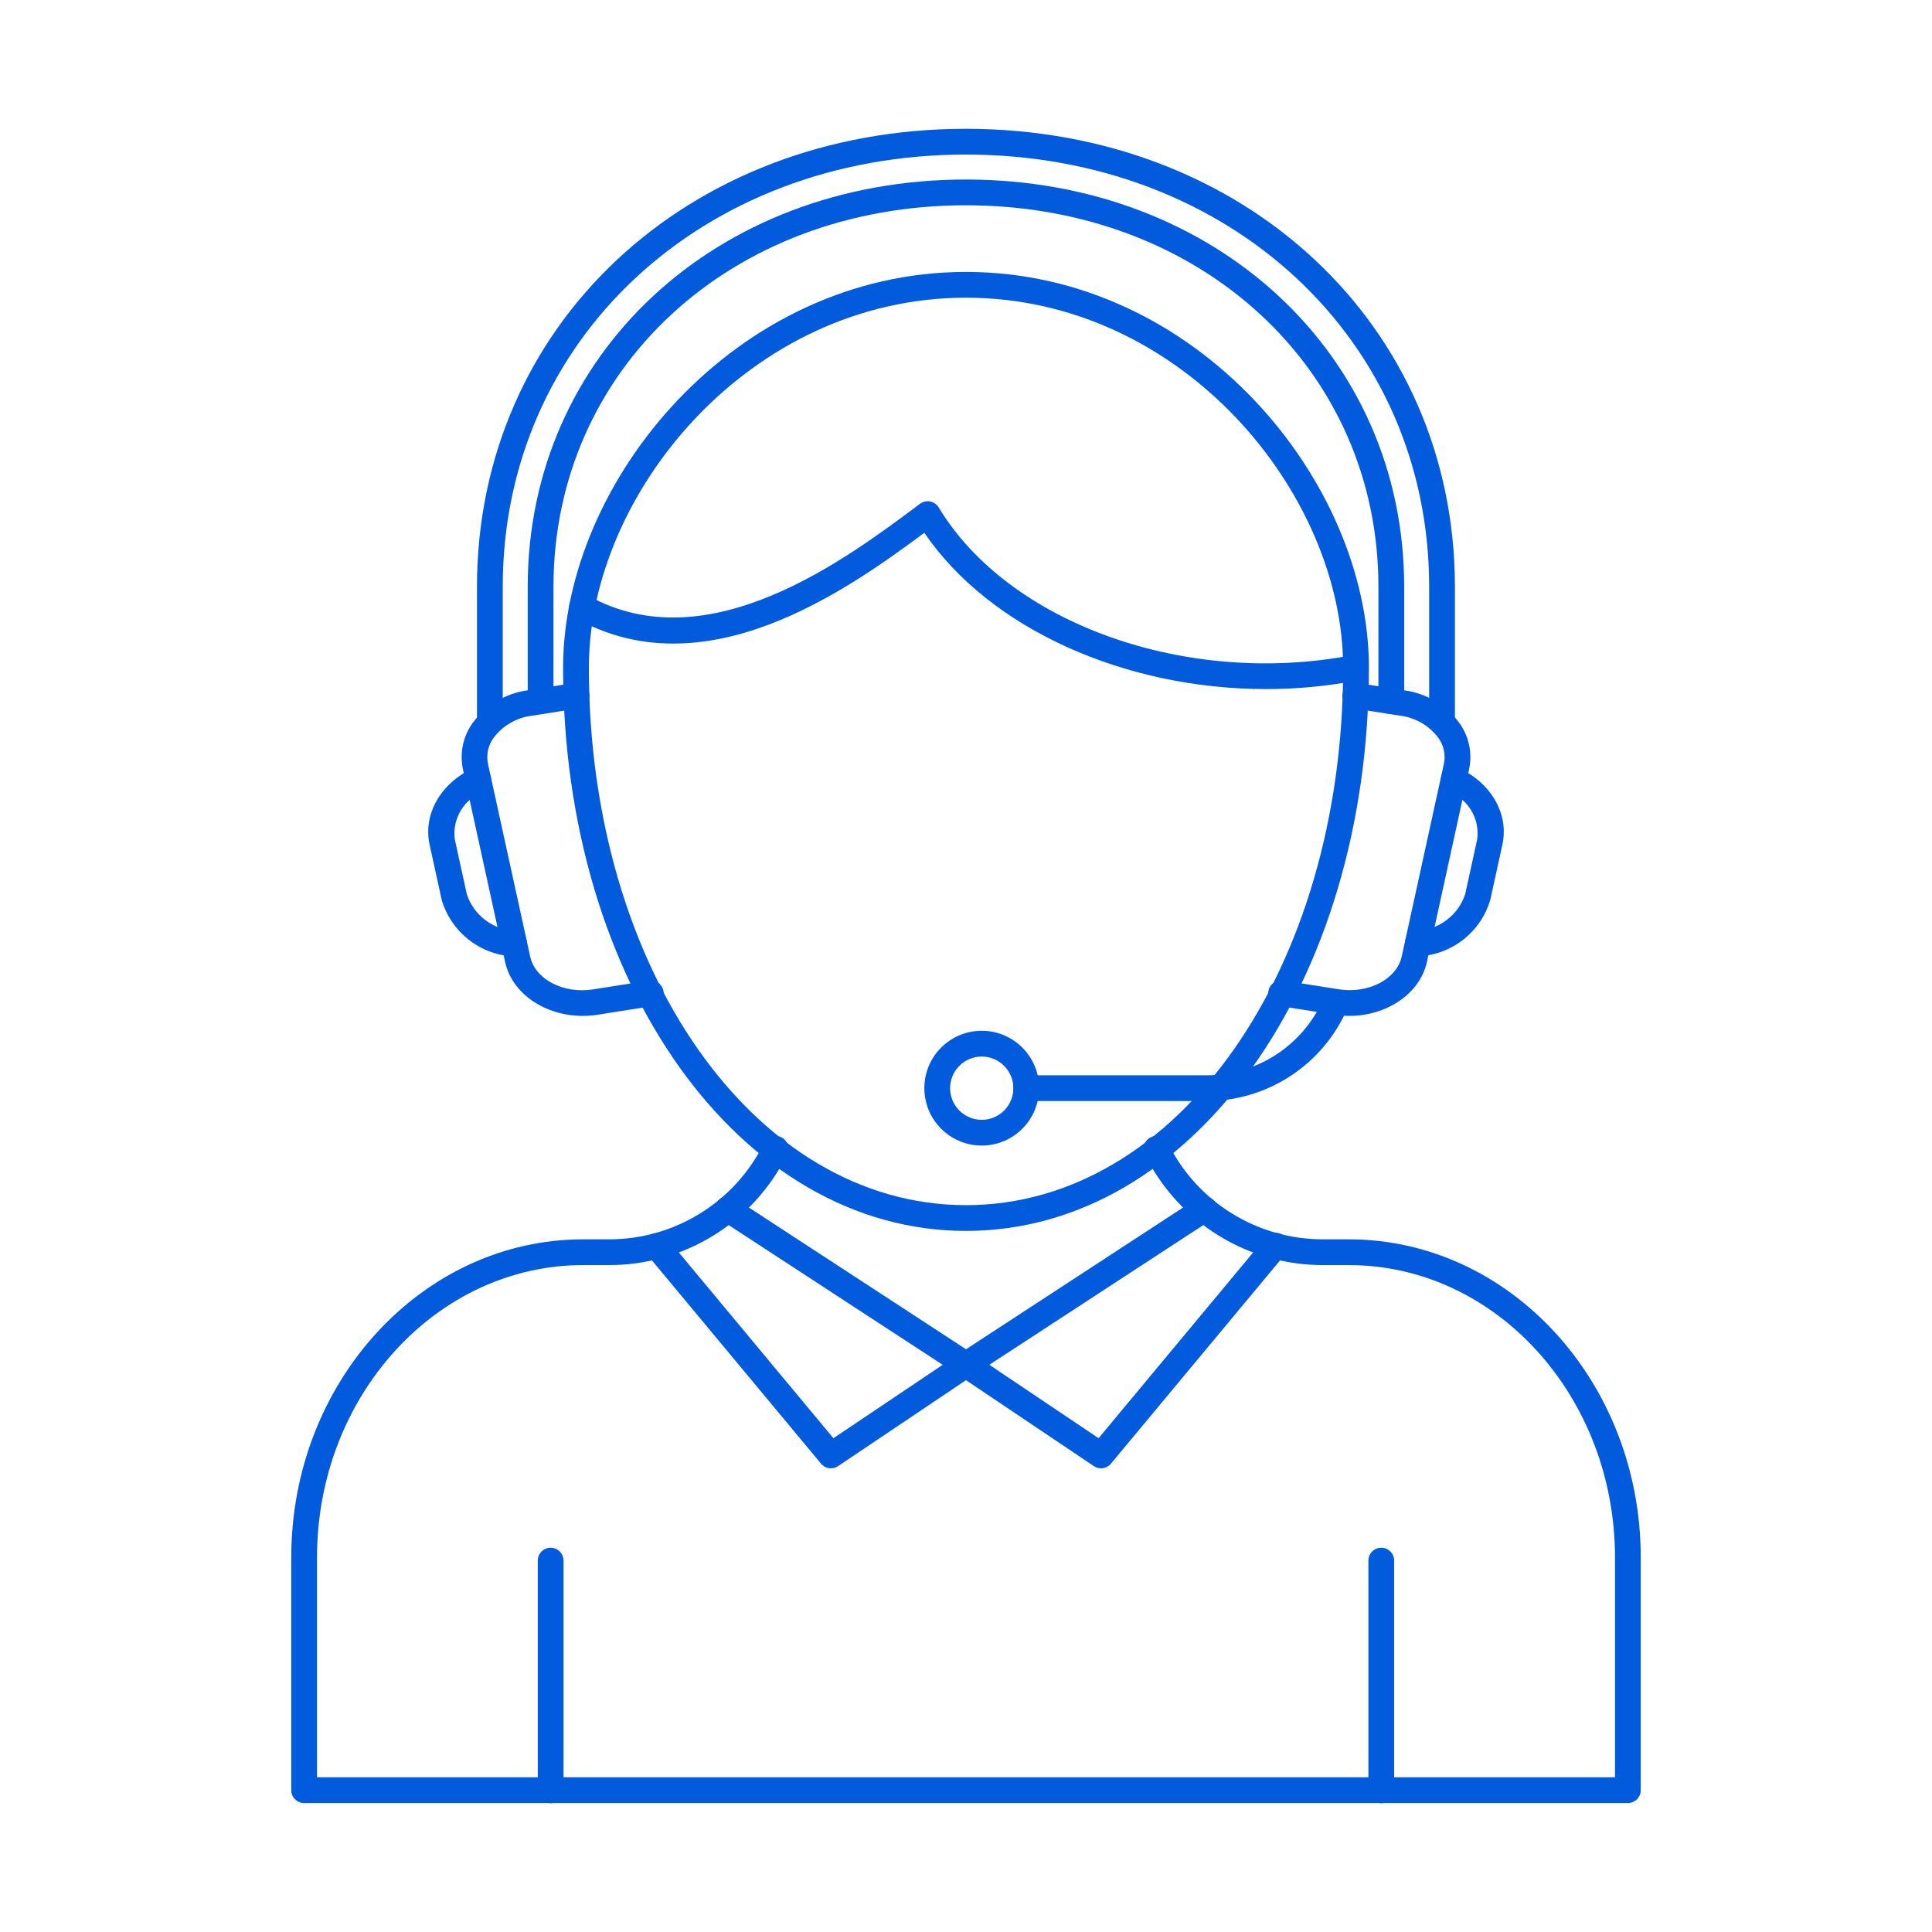
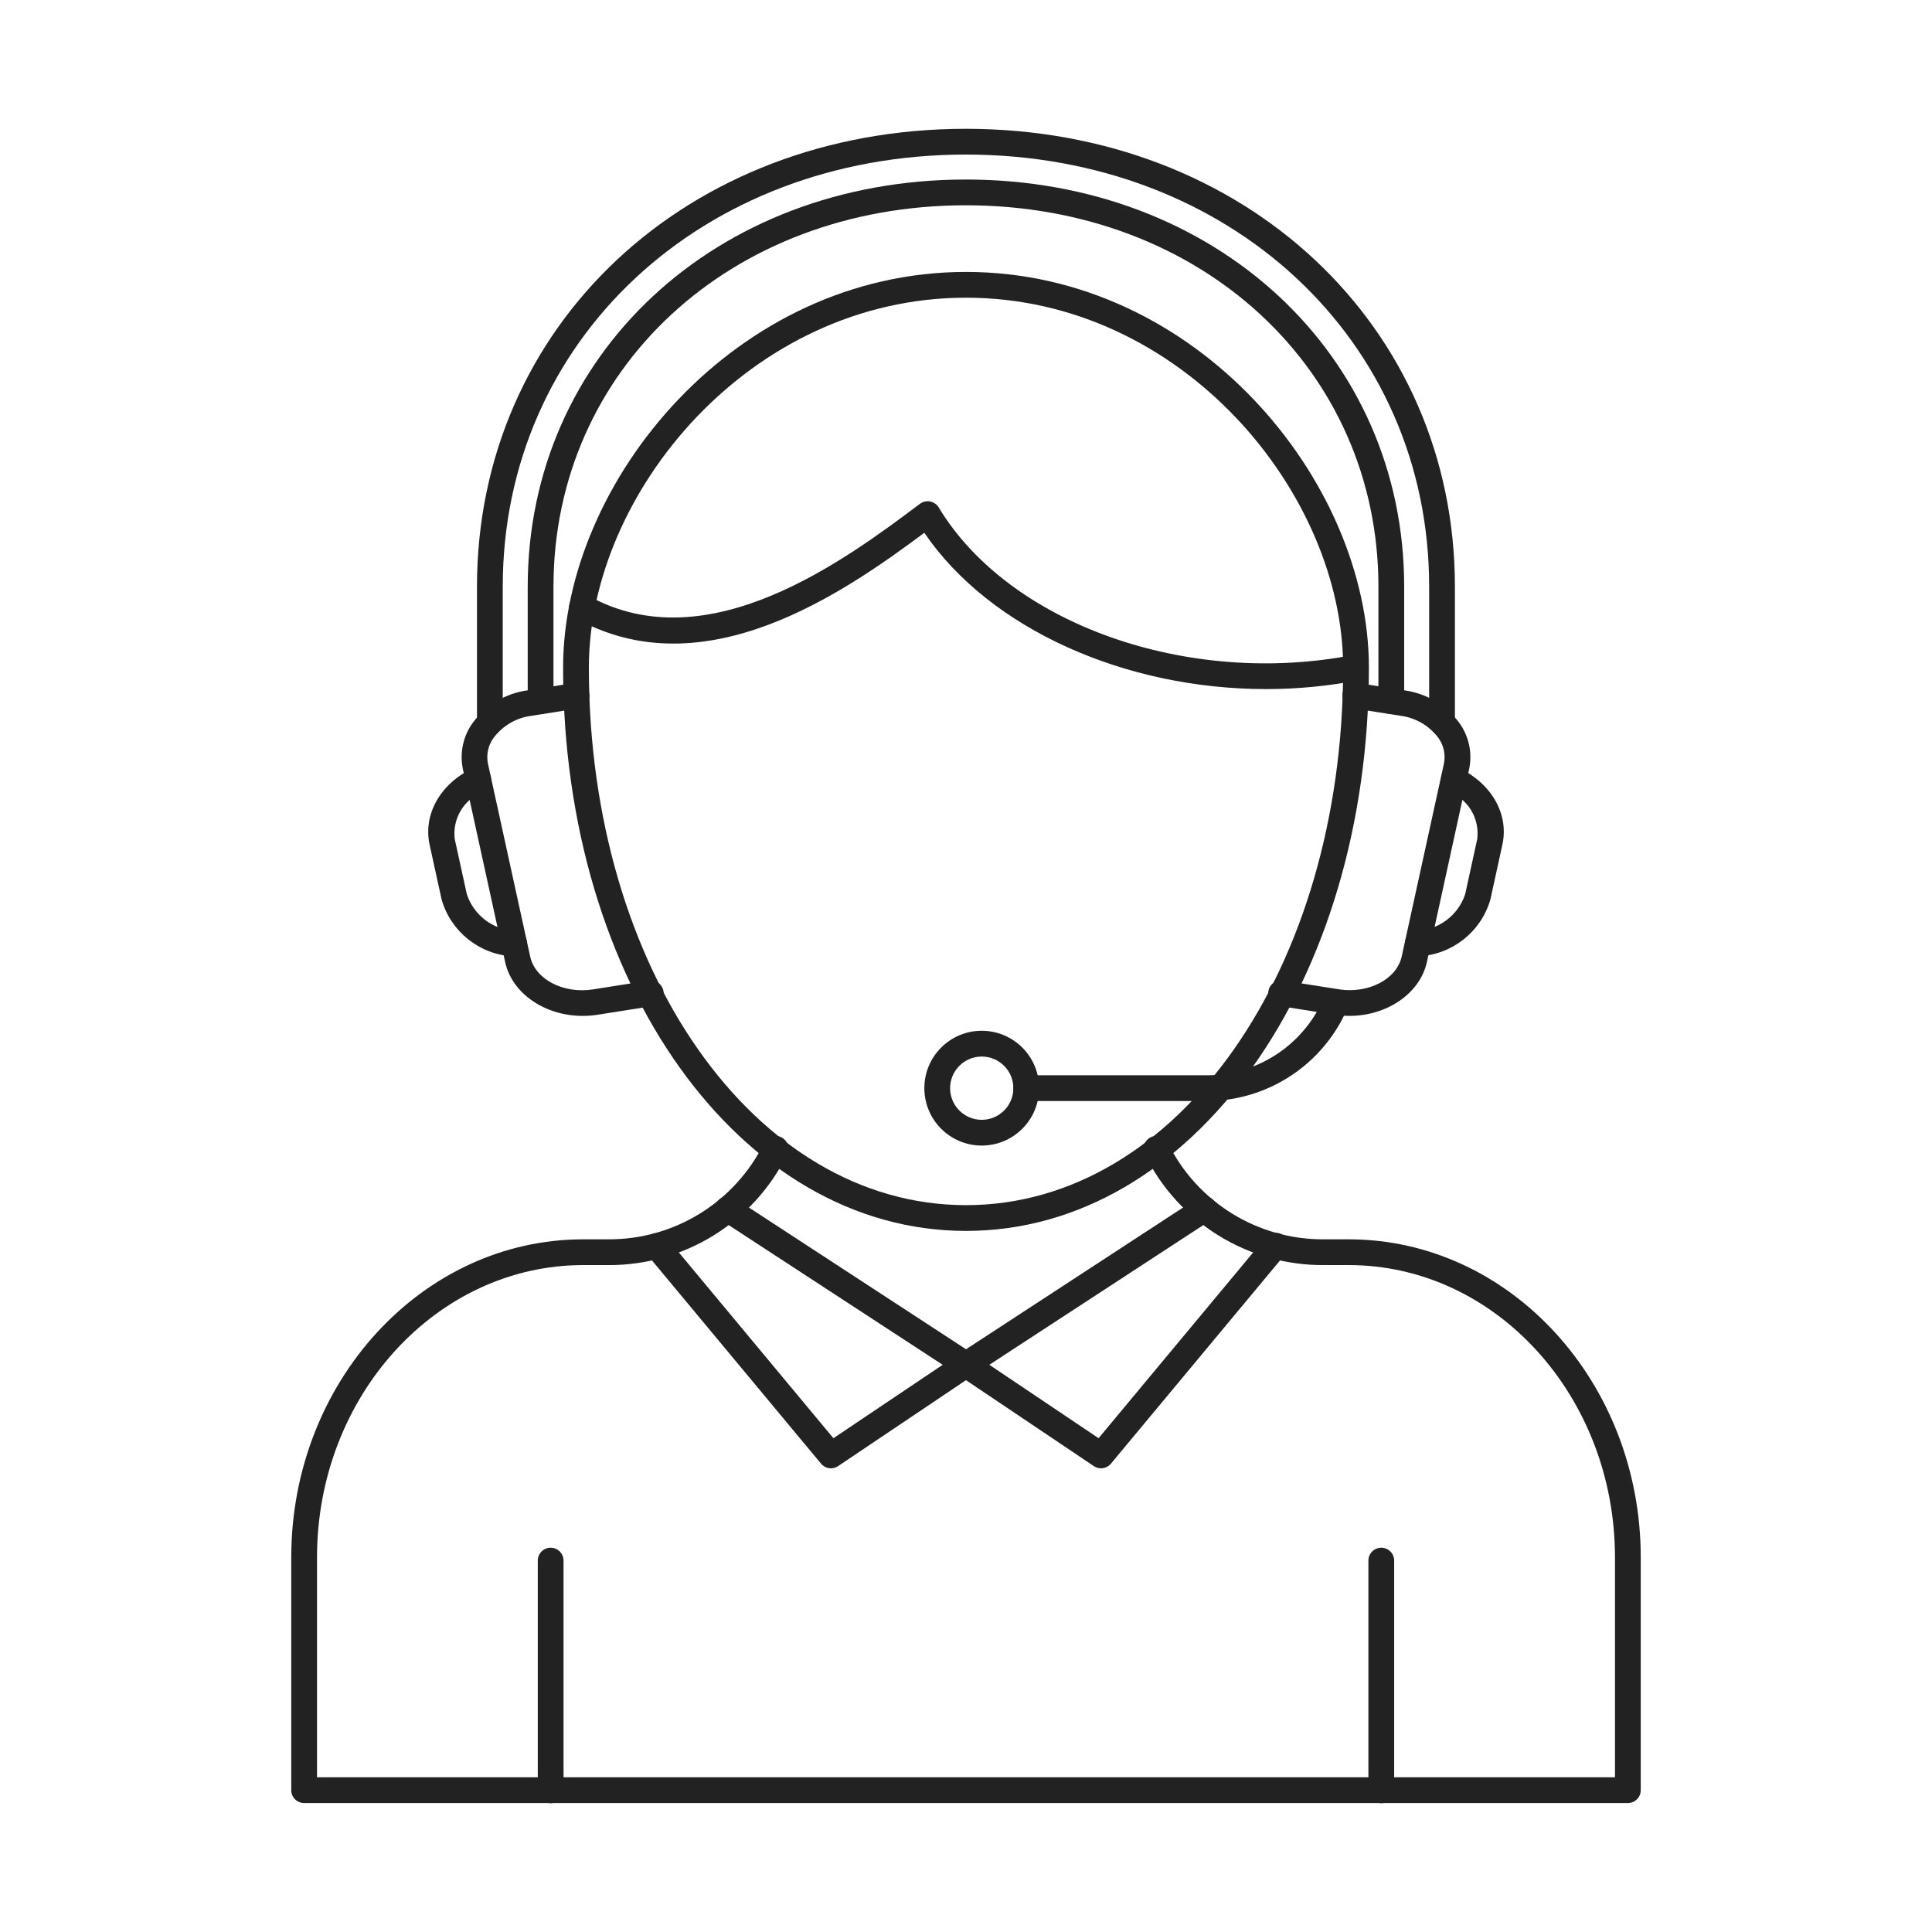
- <svg xmlns="http://www.w3.org/2000/svg" id="Layer_1" viewBox="0 0 150 150" fill="#025add" data-name="Layer 1">
+ <svg xmlns="http://www.w3.org/2000/svg" id="Layer_1" viewBox="0 0 150 150" fill="#222222" data-name="Layer 1">
  <path d="m104.771 78.873a7.257 7.257 0 0 1 -1.141-.09l-4.3-.678a1 1 0 1 1 .312-1.975l4.3.678c2.3.364 4.488-.776 4.884-2.536l3.282-14.991a2.55 2.55 0 0 0 -.434-1.994 4.372 4.372 0 0 0 -2.96-1.719l-3.622-.568a1 1 0 1 1 .311-1.975l3.622.571a6.37 6.37 0 0 1 4.3 2.564 4.541 4.541 0 0 1 .739 3.549l-3.283 15c-.553 2.45-3.125 4.164-6.01 4.164z" />
  <path d="m45.223 78.873c-2.883 0-5.456-1.713-6-4.163l-3.285-15a4.552 4.552 0 0 1 .739-3.553 6.375 6.375 0 0 1 4.3-2.563l3.622-.571a1 1 0 1 1 .301 1.977l-3.623.572a4.367 4.367 0 0 0 -2.959 1.719 2.546 2.546 0 0 0 -.434 2l3.283 14.993c.394 1.756 2.581 2.895 4.882 2.531l4.3-.678a1 1 0 1 1 .312 1.975l-4.3.678a7.26 7.26 0 0 1 -1.138.083z" />
  <path d="m39.926 74.257a1.127 1.127 0 0 1 -.116-.006 6.11 6.11 0 0 1 -5.52-4.4l-.936-4.272c-.511-2.357.837-4.741 3.356-5.933a1 1 0 0 1 .855 1.808 3.469 3.469 0 0 0 -2.257 3.7l.936 4.271a4.136 4.136 0 0 0 3.794 2.844 1 1 0 0 1 -.112 1.993z" />
  <path d="m111.959 57.076a1 1 0 0 1 -1-1v-10.526c0-19.126-15.465-33.55-35.973-33.55s-35.953 14.424-35.953 33.55v10.526a1 1 0 1 1 -2 0v-10.526c0-20.267 16.316-35.55 37.953-35.55s37.973 15.283 37.973 35.55v10.526a1 1 0 0 1 -1 1z" />
  <path d="m108.02 55.441a1 1 0 0 1 -1-1v-8.891c0-16.881-13.771-29.612-32.034-29.612s-32.014 12.731-32.014 29.612v8.891a1 1 0 0 1 -2 0v-8.891c0-18.021 14.623-31.612 34.014-31.612s34.034 13.591 34.034 31.612v8.891a1 1 0 0 1 -1 1z" />
  <path d="m93.711 85.485h-14.033a1 1 0 0 1 0-2h14.033a9.908 9.908 0 0 0 8.861-5.548 1 1 0 1 1 1.8.874 11.919 11.919 0 0 1 -10.661 6.674z" />
  <path d="m76.223 88.941a4.456 4.456 0 1 1 4.455-4.456 4.461 4.461 0 0 1 -4.455 4.456zm0-6.911a2.456 2.456 0 1 0 2.455 2.455 2.459 2.459 0 0 0 -2.455-2.455z" />
  <path d="m75 95.568c-17.541 0-31.281-19.21-31.281-43.733 0-14.5 13.377-30.722 31.281-30.722s31.281 16.22 31.281 30.722c-.002 24.523-13.743 43.733-31.281 43.733zm0-72.455c-16.759 0-29.281 15.164-29.281 28.722 0 23.4 12.862 41.733 29.281 41.733s29.281-18.331 29.281-41.733c-.002-13.558-12.524-28.722-29.281-28.722z" />
  <path d="m98.3 53.5c-10.926 0-21.43-4.644-26.537-12.135-6.276 4.677-17.092 12.196-27.063 6.635a1 1 0 0 1 .974-1.747c9.31 5.189 20.005-2.83 25.751-7.137a1 1 0 0 1 1.456.284c5.457 9.039 19.3 13.962 32.209 11.449a1 1 0 0 1 .381 1.963 37.519 37.519 0 0 1 -7.171.688z" />
  <path d="m126.387 139.989h-102.774a1 1 0 0 1 -1-1v-18.068c0-13.62 10.169-24.7 22.669-24.7h1.906a13.408 13.408 0 0 0 12.13-7.47 1 1 0 1 1 1.794.885 15.4 15.4 0 0 1 -13.924 8.585h-1.906c-11.4 0-20.669 10.184-20.669 22.7v17.068h100.774v-17.068c0-12.518-9.272-22.7-20.669-22.7h-1.906a15.4 15.4 0 0 1 -13.924-8.585 1 1 0 1 1 1.794-.885 13.408 13.408 0 0 0 12.13 7.47h1.906c12.5 0 22.669 11.082 22.669 24.7v18.068a1 1 0 0 1 -1 1z" />
  <path d="m42.753 140a1 1 0 0 1 -1-1v-17.835a1 1 0 0 1 2 0v17.835a1 1 0 0 1 -1 1z" />
  <path d="m107.242 140a1 1 0 0 1 -1-1v-17.835a1 1 0 0 1 2 0v17.835a1 1 0 0 1 -1 1z" />
  <path d="m64.515 114a1 1 0 0 1 -.769-.361l-13.538-16.273a1 1 0 0 1 1.537-1.279l12.961 15.576 8.484-5.7-17.23-11.249a1 1 0 0 1 1.094-1.675l18.493 12.073a1 1 0 0 1 .011 1.667l-10.486 7.048a1 1 0 0 1 -.557.173z" />
  <path d="m85.485 114a1 1 0 0 1 -.557-.17l-10.485-7.048a1 1 0 0 1 .01-1.667l18.493-12.076a1 1 0 0 1 1.094 1.675l-17.229 11.247 8.483 5.7 12.961-15.574a1 1 0 1 1 1.537 1.279l-13.538 16.27a1 1 0 0 1 -.769.364z" />
  <path d="m110.07 74.257a1 1 0 0 1 -.113-1.993 4.139 4.139 0 0 0 3.8-2.843l.935-4.274a3.467 3.467 0 0 0 -2.257-3.7 1 1 0 0 1 .855-1.808c2.519 1.192 3.868 3.576 3.356 5.931l-.935 4.275a6.113 6.113 0 0 1 -5.52 4.4 1.141 1.141 0 0 1 -.121.012z" />
</svg>
